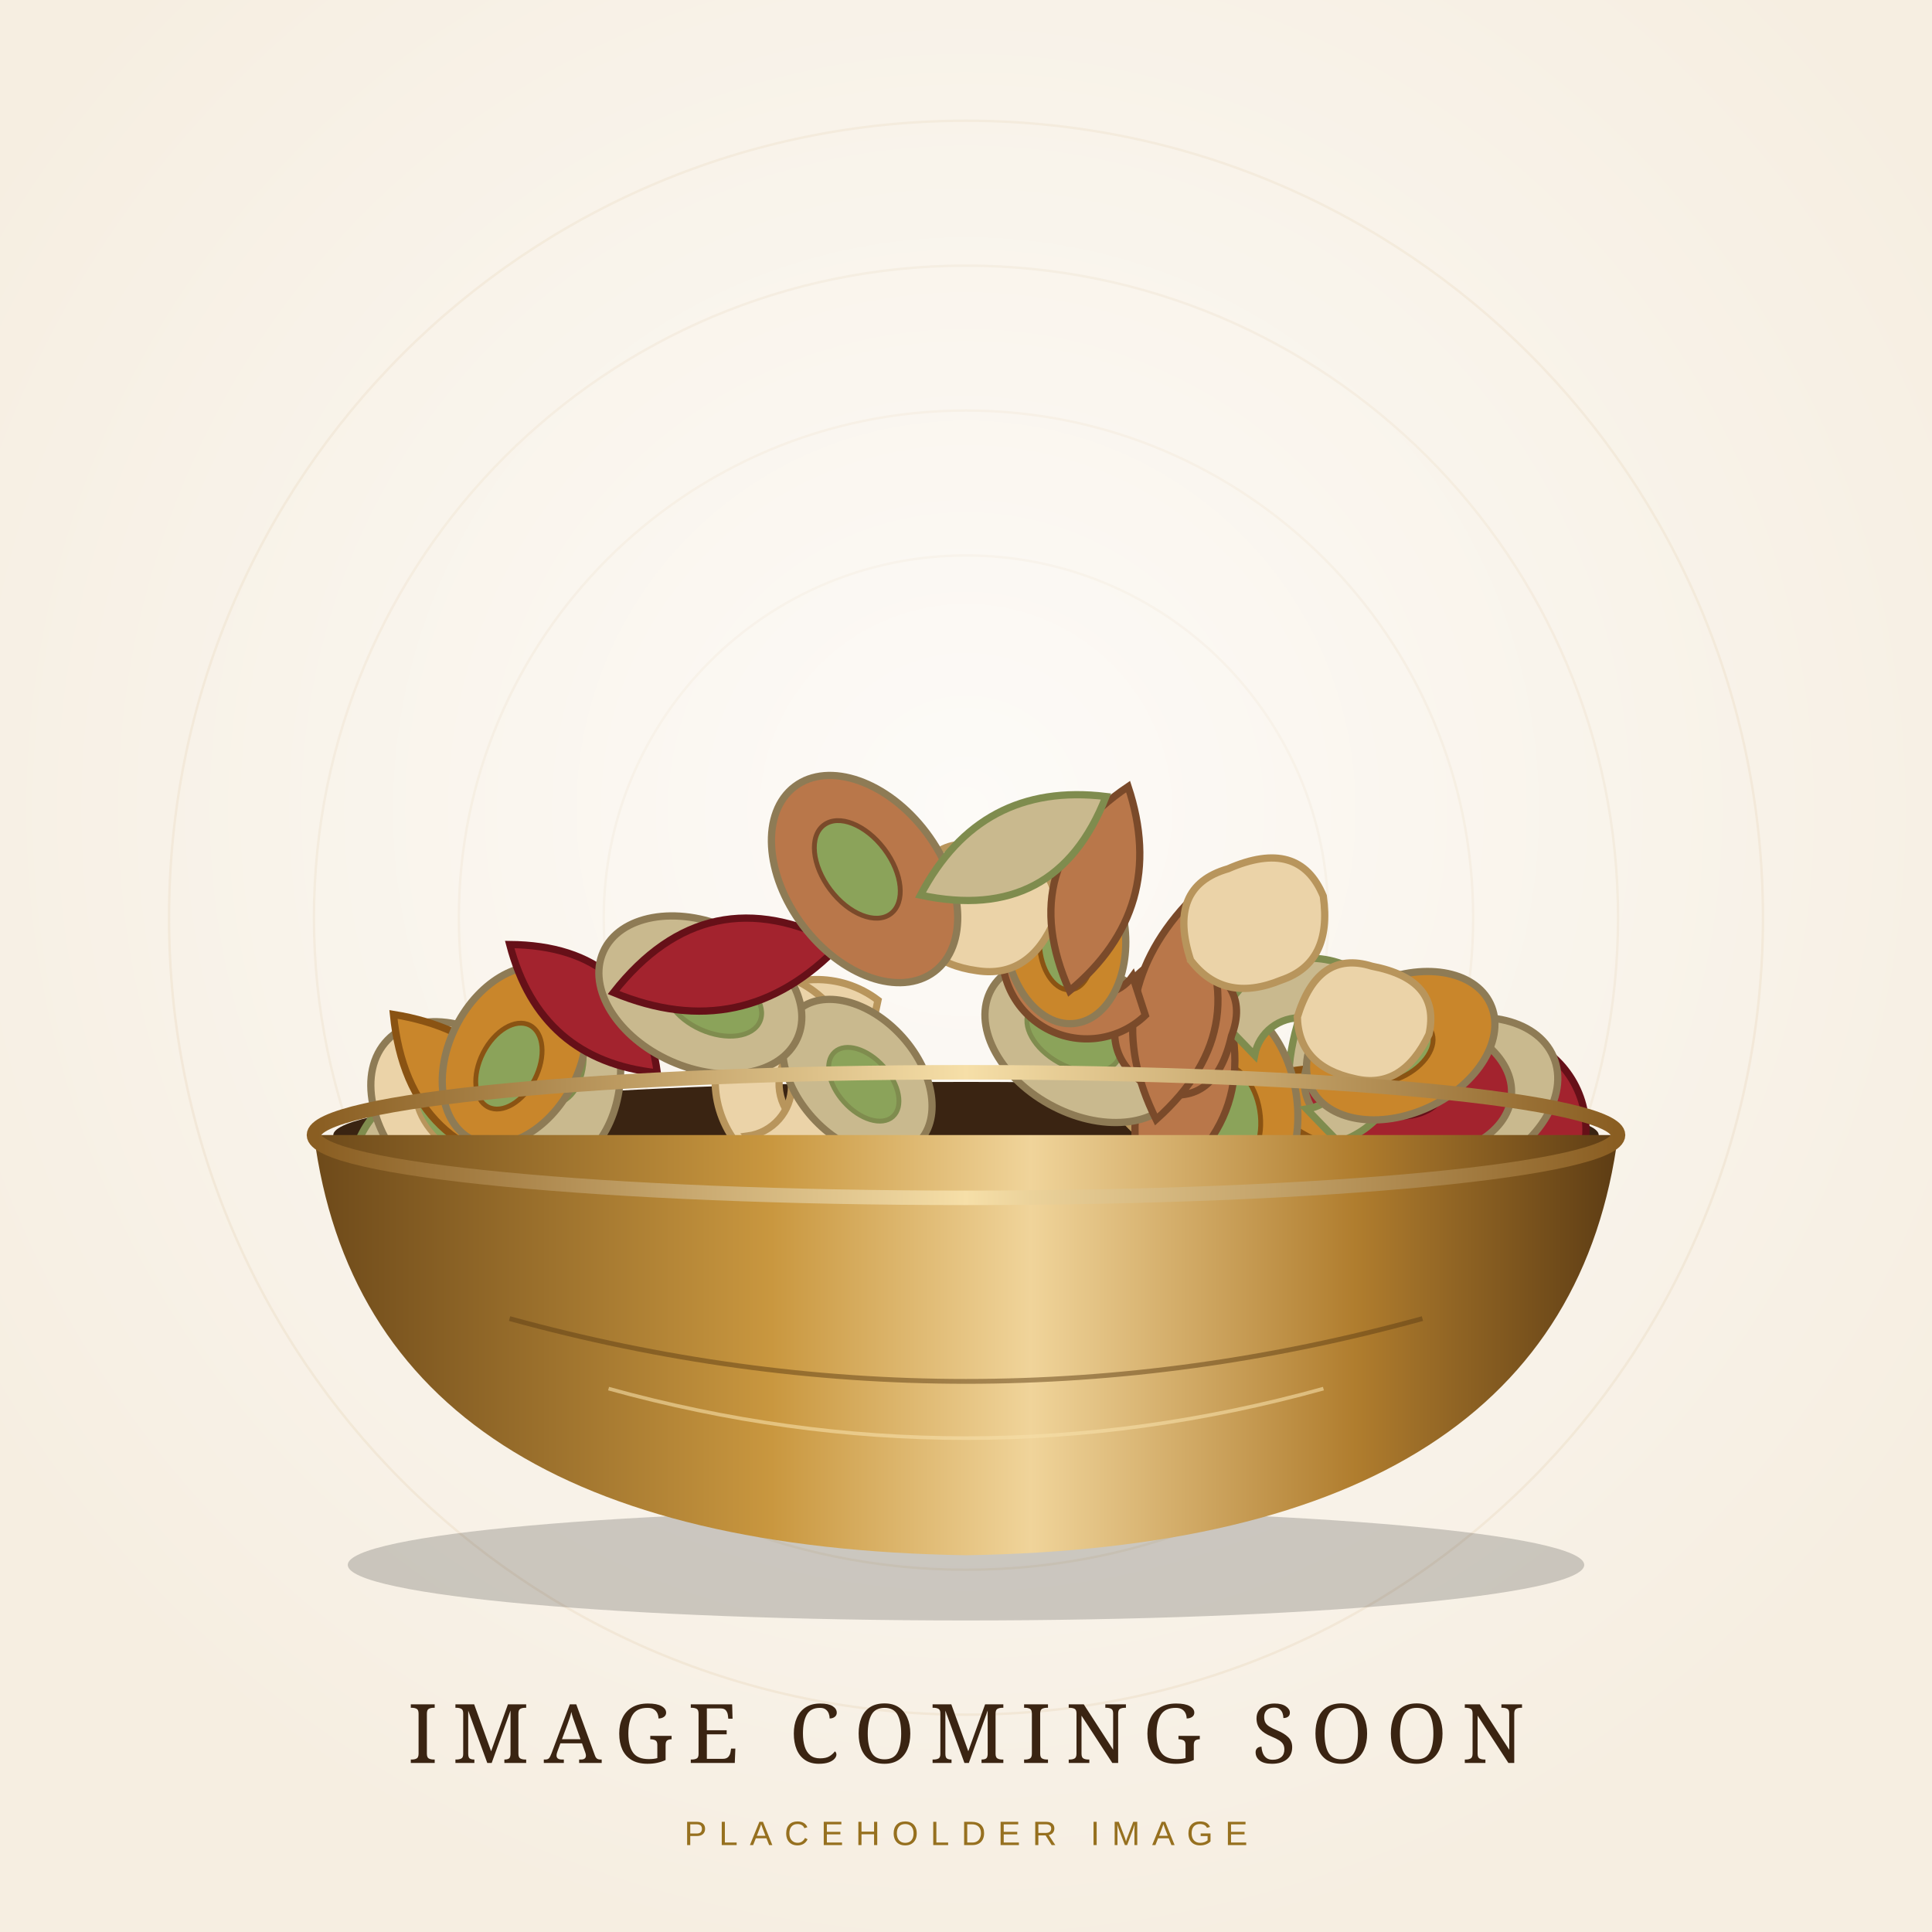
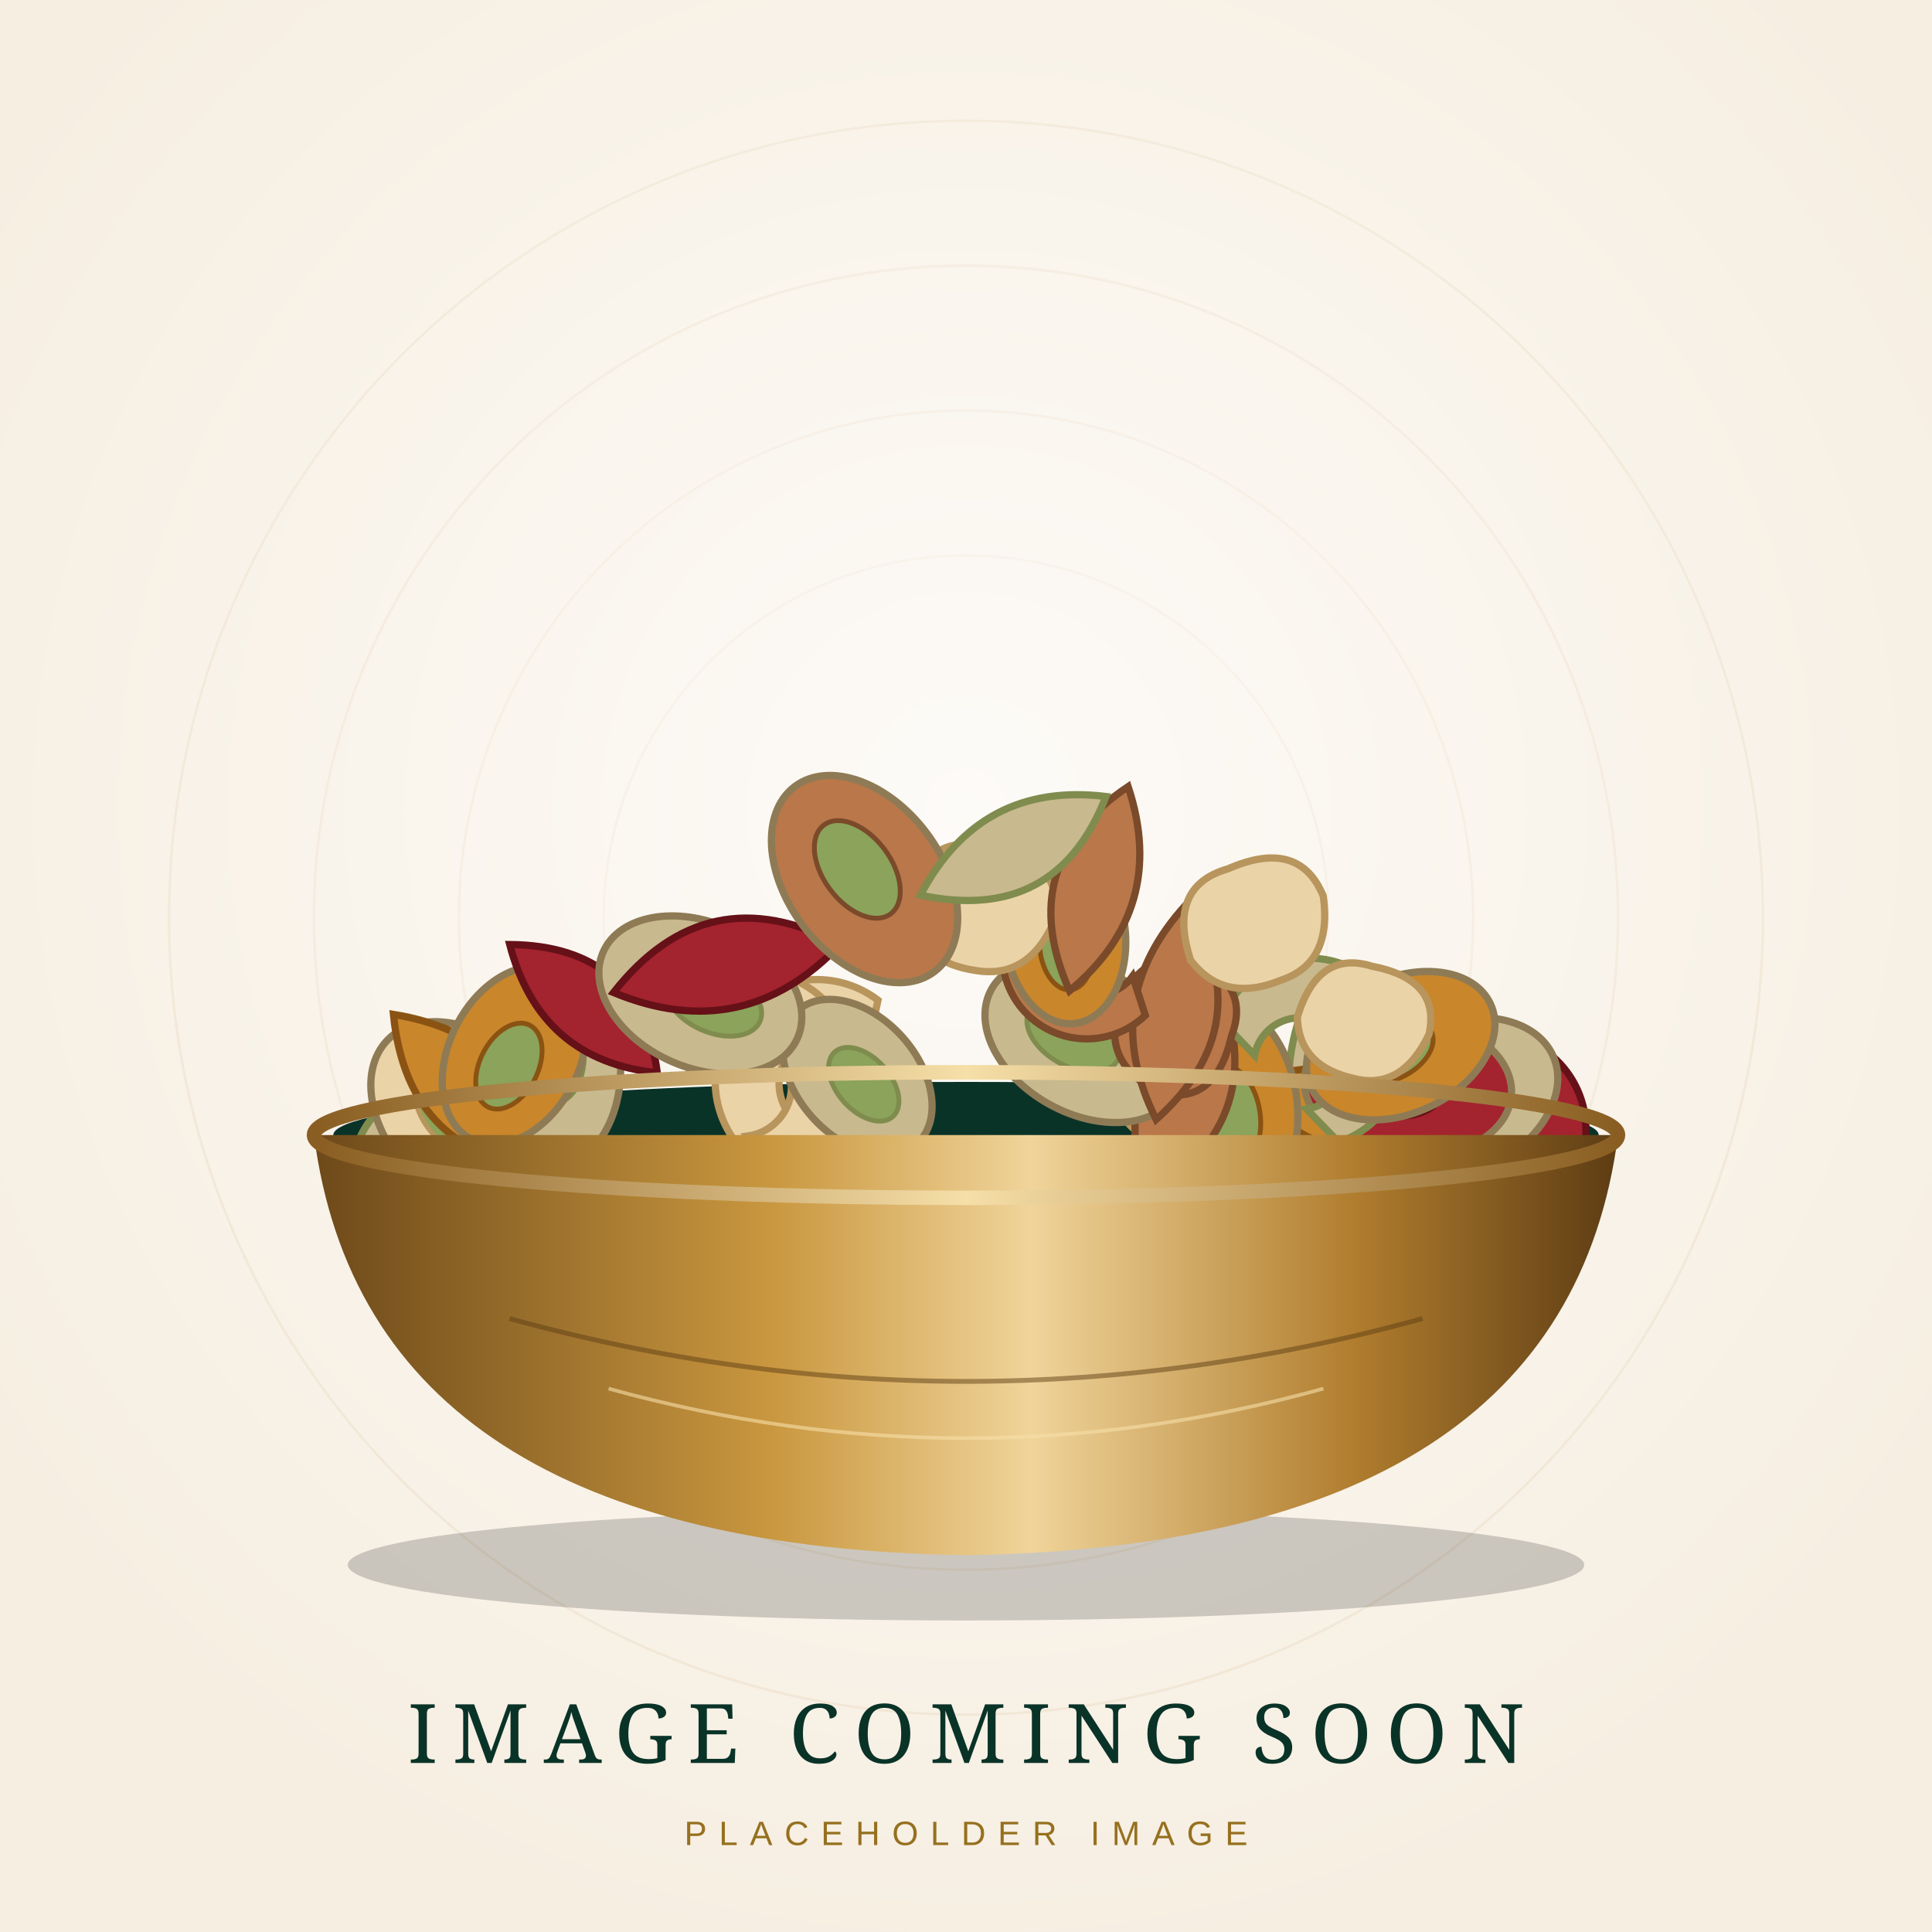
<svg xmlns="http://www.w3.org/2000/svg" viewBox="0 0 800 800" role="img" aria-label="Image coming soon placeholder illustration">
  <defs>
    <linearGradient id="brass" x1="0" y1="0" x2="1" y2="0">
      <stop offset="0" stop-color="#6E4A1A" />
      <stop offset="0.35" stop-color="#C9973F" />
      <stop offset="0.55" stop-color="#F0D49A" />
      <stop offset="0.8" stop-color="#B07D2E" />
      <stop offset="1" stop-color="#5E3D14" />
    </linearGradient>
    <linearGradient id="rim" x1="0" y1="0" x2="1" y2="0">
      <stop offset="0" stop-color="#8A5E22" />
      <stop offset="0.5" stop-color="#F6DFA8" />
      <stop offset="1" stop-color="#8A5E22" />
    </linearGradient>
    <radialGradient id="glow" cx="0.5" cy="0.42" r="0.6">
      <stop offset="0" stop-color="#FFFFFF" stop-opacity="0.75" />
      <stop offset="1" stop-color="#FFFFFF" stop-opacity="0" />
    </radialGradient>
    <radialGradient id="velvet" cx="0.3" cy="0.2" r="0.9">
-       <stop offset="0" stop-color="#4A2A1E" />
-       <stop offset="0.6" stop-color="#22160F" />
-       <stop offset="1" stop-color="#140C08" />
+       <stop offset="0" stop-color="#0F4A3A" />
+       <stop offset="0.6" stop-color="#082C22" />
+       <stop offset="1" stop-color="#041A14" />
    </radialGradient>
  </defs>
  <rect width="800" height="800" fill="#F6EEE1" />
  <g fill="none" stroke="#B8893B" stroke-opacity="0.12">
    <circle cx="400" cy="380" r="150" />
    <circle cx="400" cy="380" r="210" />
    <circle cx="400" cy="380" r="270" />
    <circle cx="400" cy="380" r="330" />
  </g>
  <rect width="800" height="800" fill="url(#glow)" />
-   <ellipse cx="400" cy="470" rx="262" ry="22" fill="#3A2412" />
+   <ellipse cx="400" cy="470" rx="262" ry="22" fill="#0A3328" />
  <path transform="rotate(180 175 479)" d="M144,479 q6,-31 31,-25 q31,3 28,28 q-9,25 -31,22 q-25,-3 -28,-25Z" fill="#C9B98E" stroke="#7F8C4E" stroke-width="3" />
  <path transform="rotate(327 177 479)" d="M146,467 A33,33 0 1 0 207,467 L190,467 A17,17 0 1 1 163,467Z" fill="#C9B98E" stroke="#7F8C4E" stroke-width="3" />
  <path transform="rotate(303 615 466)" d="M578,452 A40,40 0 1 0 651,452 L631,452 A20,20 0 1 1 598,452Z" fill="#A3232E" stroke="#661018" stroke-width="3" />
  <g transform="rotate(202 198 466)">
    <ellipse cx="198" cy="466" rx="39" ry="26" fill="#EBD3A8" stroke="#8E7B55" stroke-width="3" />
    <ellipse cx="203" cy="466" rx="19" ry="12" fill="#8BA35A" stroke="#B8955C" stroke-width="2" />
  </g>
  <g transform="rotate(224 195 464)">
    <ellipse cx="195" cy="464" rx="48" ry="33" fill="#EBD3A8" stroke="#8E7B55" stroke-width="3" />
    <ellipse cx="200" cy="464" rx="23" ry="15" fill="#8BA35A" stroke="#B8955C" stroke-width="2" />
  </g>
  <path transform="rotate(250 556 462)" d="M509,462 Q556,422 604,462 Q556,495 509,462Z" fill="#C9B98E" stroke="#7F8C4E" stroke-width="3" />
  <path transform="rotate(193 557 458)" d="M515,458 Q557,423 598,458 Q557,487 515,458Z" fill="#C9862B" stroke="#8A5313" stroke-width="3" />
  <g transform="rotate(81 508 457)">
    <ellipse cx="508" cy="457" rx="43" ry="29" fill="#C9862B" stroke="#8E7B55" stroke-width="3" />
    <ellipse cx="513" cy="457" rx="21" ry="13" fill="#8BA35A" stroke="#8A5313" stroke-width="2" />
  </g>
  <g transform="rotate(157 600 456)">
    <ellipse cx="600" cy="456" rx="47" ry="32" fill="#C9B98E" stroke="#8E7B55" stroke-width="3" />
    <ellipse cx="606" cy="456" rx="22" ry="14" fill="#8BA35A" stroke="#7F8C4E" stroke-width="2" />
  </g>
  <path transform="rotate(224 196 452)" d="M150,452 Q196,413 242,452 Q196,484 150,452Z" fill="#C9862B" stroke="#8A5313" stroke-width="3" />
  <path transform="rotate(55 473 451)" d="M434,451 Q473,418 512,451 Q473,478 434,451Z" fill="#EBD3A8" stroke="#B8955C" stroke-width="3" />
  <path transform="rotate(108 489 451)" d="M441,451 Q489,410 536,451 Q489,484 441,451Z" fill="#B9774A" stroke="#7A4A2A" stroke-width="3" />
  <g transform="rotate(185 583 450)">
    <ellipse cx="583" cy="450" rx="43" ry="29" fill="#A3232E" stroke="#8E7B55" stroke-width="3" />
    <ellipse cx="588" cy="450" rx="20" ry="13" fill="#8BA35A" stroke="#661018" stroke-width="2" />
  </g>
  <path transform="rotate(102 340 448)" d="M302,432 A42,42 0 1 0 378,432 L357,432 A21,21 0 1 1 323,432Z" fill="#EBD3A8" stroke="#B8955C" stroke-width="3" />
  <path transform="rotate(229 309 447)" d="M270,432 A43,43 0 1 0 348,432 L326,432 A21,21 0 1 1 291,432Z" fill="#EBD3A8" stroke="#B8955C" stroke-width="3" />
  <g transform="rotate(48 355 446)">
    <ellipse cx="355" cy="446" rx="37" ry="25" fill="#C9B98E" stroke="#8E7B55" stroke-width="3" />
    <ellipse cx="359" cy="446" rx="18" ry="11" fill="#8BA35A" stroke="#7F8C4E" stroke-width="2" />
  </g>
  <g transform="rotate(269 229 442)">
    <ellipse cx="229" cy="442" rx="41" ry="28" fill="#C9B98E" stroke="#8E7B55" stroke-width="3" />
    <ellipse cx="234" cy="442" rx="20" ry="13" fill="#8BA35A" stroke="#7F8C4E" stroke-width="2" />
  </g>
  <path transform="rotate(226 540 438)" d="M505,424 A39,39 0 1 0 575,424 L555,424 A19,19 0 1 1 524,424Z" fill="#C9B98E" stroke="#7F8C4E" stroke-width="3" />
  <g transform="rotate(117 213 437)">
    <ellipse cx="213" cy="437" rx="39" ry="27" fill="#C9862B" stroke="#8E7B55" stroke-width="3" />
    <ellipse cx="218" cy="437" rx="19" ry="12" fill="#8BA35A" stroke="#8A5313" stroke-width="2" />
  </g>
  <g transform="rotate(155 580 433)">
    <ellipse cx="580" cy="433" rx="41" ry="28" fill="#C9862B" stroke="#8E7B55" stroke-width="3" />
    <ellipse cx="585" cy="433" rx="19" ry="12" fill="#8BA35A" stroke="#8A5313" stroke-width="2" />
  </g>
  <g transform="rotate(209 449 431)">
    <ellipse cx="449" cy="431" rx="44" ry="30" fill="#C9B98E" stroke="#8E7B55" stroke-width="3" />
    <ellipse cx="454" cy="431" rx="21" ry="13" fill="#8BA35A" stroke="#7F8C4E" stroke-width="2" />
  </g>
  <path transform="rotate(97 486 427)" d="M455,427 q6,-30 30,-24 q30,3 27,27 q-9,24 -30,21 q-24,-3 -27,-24Z" fill="#B9774A" stroke="#7A4A2A" stroke-width="3" />
  <path transform="rotate(5 566 424)" d="M537,424 q6,-29 29,-24 q29,3 26,26 q-9,24 -29,21 q-24,-3 -26,-24Z" fill="#EBD3A8" stroke="#B8955C" stroke-width="3" />
  <path transform="rotate(98 485 419)" d="M440,419 Q485,381 530,419 Q485,450 440,419Z" fill="#B9774A" stroke="#7A4A2A" stroke-width="3" />
  <path transform="rotate(41 242 418)" d="M201,418 Q242,383 282,418 Q242,446 201,418Z" fill="#A3232E" stroke="#661018" stroke-width="3" />
  <g transform="rotate(24 290 412)">
    <ellipse cx="290" cy="412" rx="44" ry="30" fill="#C9B98E" stroke="#8E7B55" stroke-width="3" />
    <ellipse cx="296" cy="412" rx="21" ry="13" fill="#8BA35A" stroke="#7F8C4E" stroke-width="2" />
  </g>
  <path transform="rotate(348 301 401)" d="M253,401 Q301,361 349,401 Q301,434 253,401Z" fill="#A3232E" stroke="#661018" stroke-width="3" />
  <path transform="rotate(72 452 394)" d="M421,381 A35,35 0 1 0 484,381 L467,381 A18,18 0 1 1 438,381Z" fill="#B9774A" stroke="#7A4A2A" stroke-width="3" />
  <g transform="rotate(84 441 387)">
    <ellipse cx="441" cy="387" rx="37" ry="25" fill="#C9862B" stroke="#8E7B55" stroke-width="3" />
    <ellipse cx="446" cy="387" rx="18" ry="11" fill="#8BA35A" stroke="#8A5313" stroke-width="2" />
  </g>
  <path transform="rotate(331 522 382)" d="M489,382 q6,-32 32,-26 q32,3 29,29 q-10,26 -32,22 q-26,-3 -29,-26Z" fill="#EBD3A8" stroke="#B8955C" stroke-width="3" />
  <path transform="rotate(1 408 376)" d="M376,376 q6,-32 32,-25 q32,3 29,29 q-10,25 -32,22 q-25,-3 -29,-25Z" fill="#EBD3A8" stroke="#B8955C" stroke-width="3" />
  <path transform="rotate(286 455 368)" d="M411,368 Q455,331 499,368 Q455,398 411,368Z" fill="#B9774A" stroke="#7A4A2A" stroke-width="3" />
  <g transform="rotate(233 358 364)">
    <ellipse cx="358" cy="364" rx="48" ry="32" fill="#B9774A" stroke="#8E7B55" stroke-width="3" />
    <ellipse cx="363" cy="364" rx="23" ry="14" fill="#8BA35A" stroke="#7A4A2A" stroke-width="2" />
  </g>
  <path transform="rotate(152 420 350)" d="M377,350 Q420,313 464,350 Q420,380 377,350Z" fill="#C9B98E" stroke="#7F8C4E" stroke-width="3" />
  <ellipse cx="400" cy="648" rx="256" ry="23" fill="#000" opacity="0.18" />
  <path d="M130,470 Q152,640 400,644 Q648,640 670,470Z" fill="url(#brass)" />
  <path d="M211,546 Q400,598 589,546" stroke="#5E3D14" stroke-width="2" fill="none" opacity="0.5" />
  <path d="M252,575 Q400,616 548,575" stroke="#F6DFA8" stroke-width="1.5" fill="none" opacity="0.6" />
  <ellipse cx="400" cy="470" rx="270" ry="26" fill="none" stroke="url(#rim)" stroke-width="6" />
-   <text x="400" y="730" text-anchor="middle" font-family="Georgia, serif" font-size="34" letter-spacing="6" fill="#3A2412">IMAGE COMING SOON</text>
+   <text x="400" y="730" text-anchor="middle" font-family="Georgia, serif" font-size="34" letter-spacing="6" fill="#0A3328">IMAGE COMING SOON</text>
  <text x="400" y="764" text-anchor="middle" font-family="Arial, sans-serif" font-size="14" letter-spacing="5" fill="#96701F">PLACEHOLDER IMAGE</text>
</svg>
